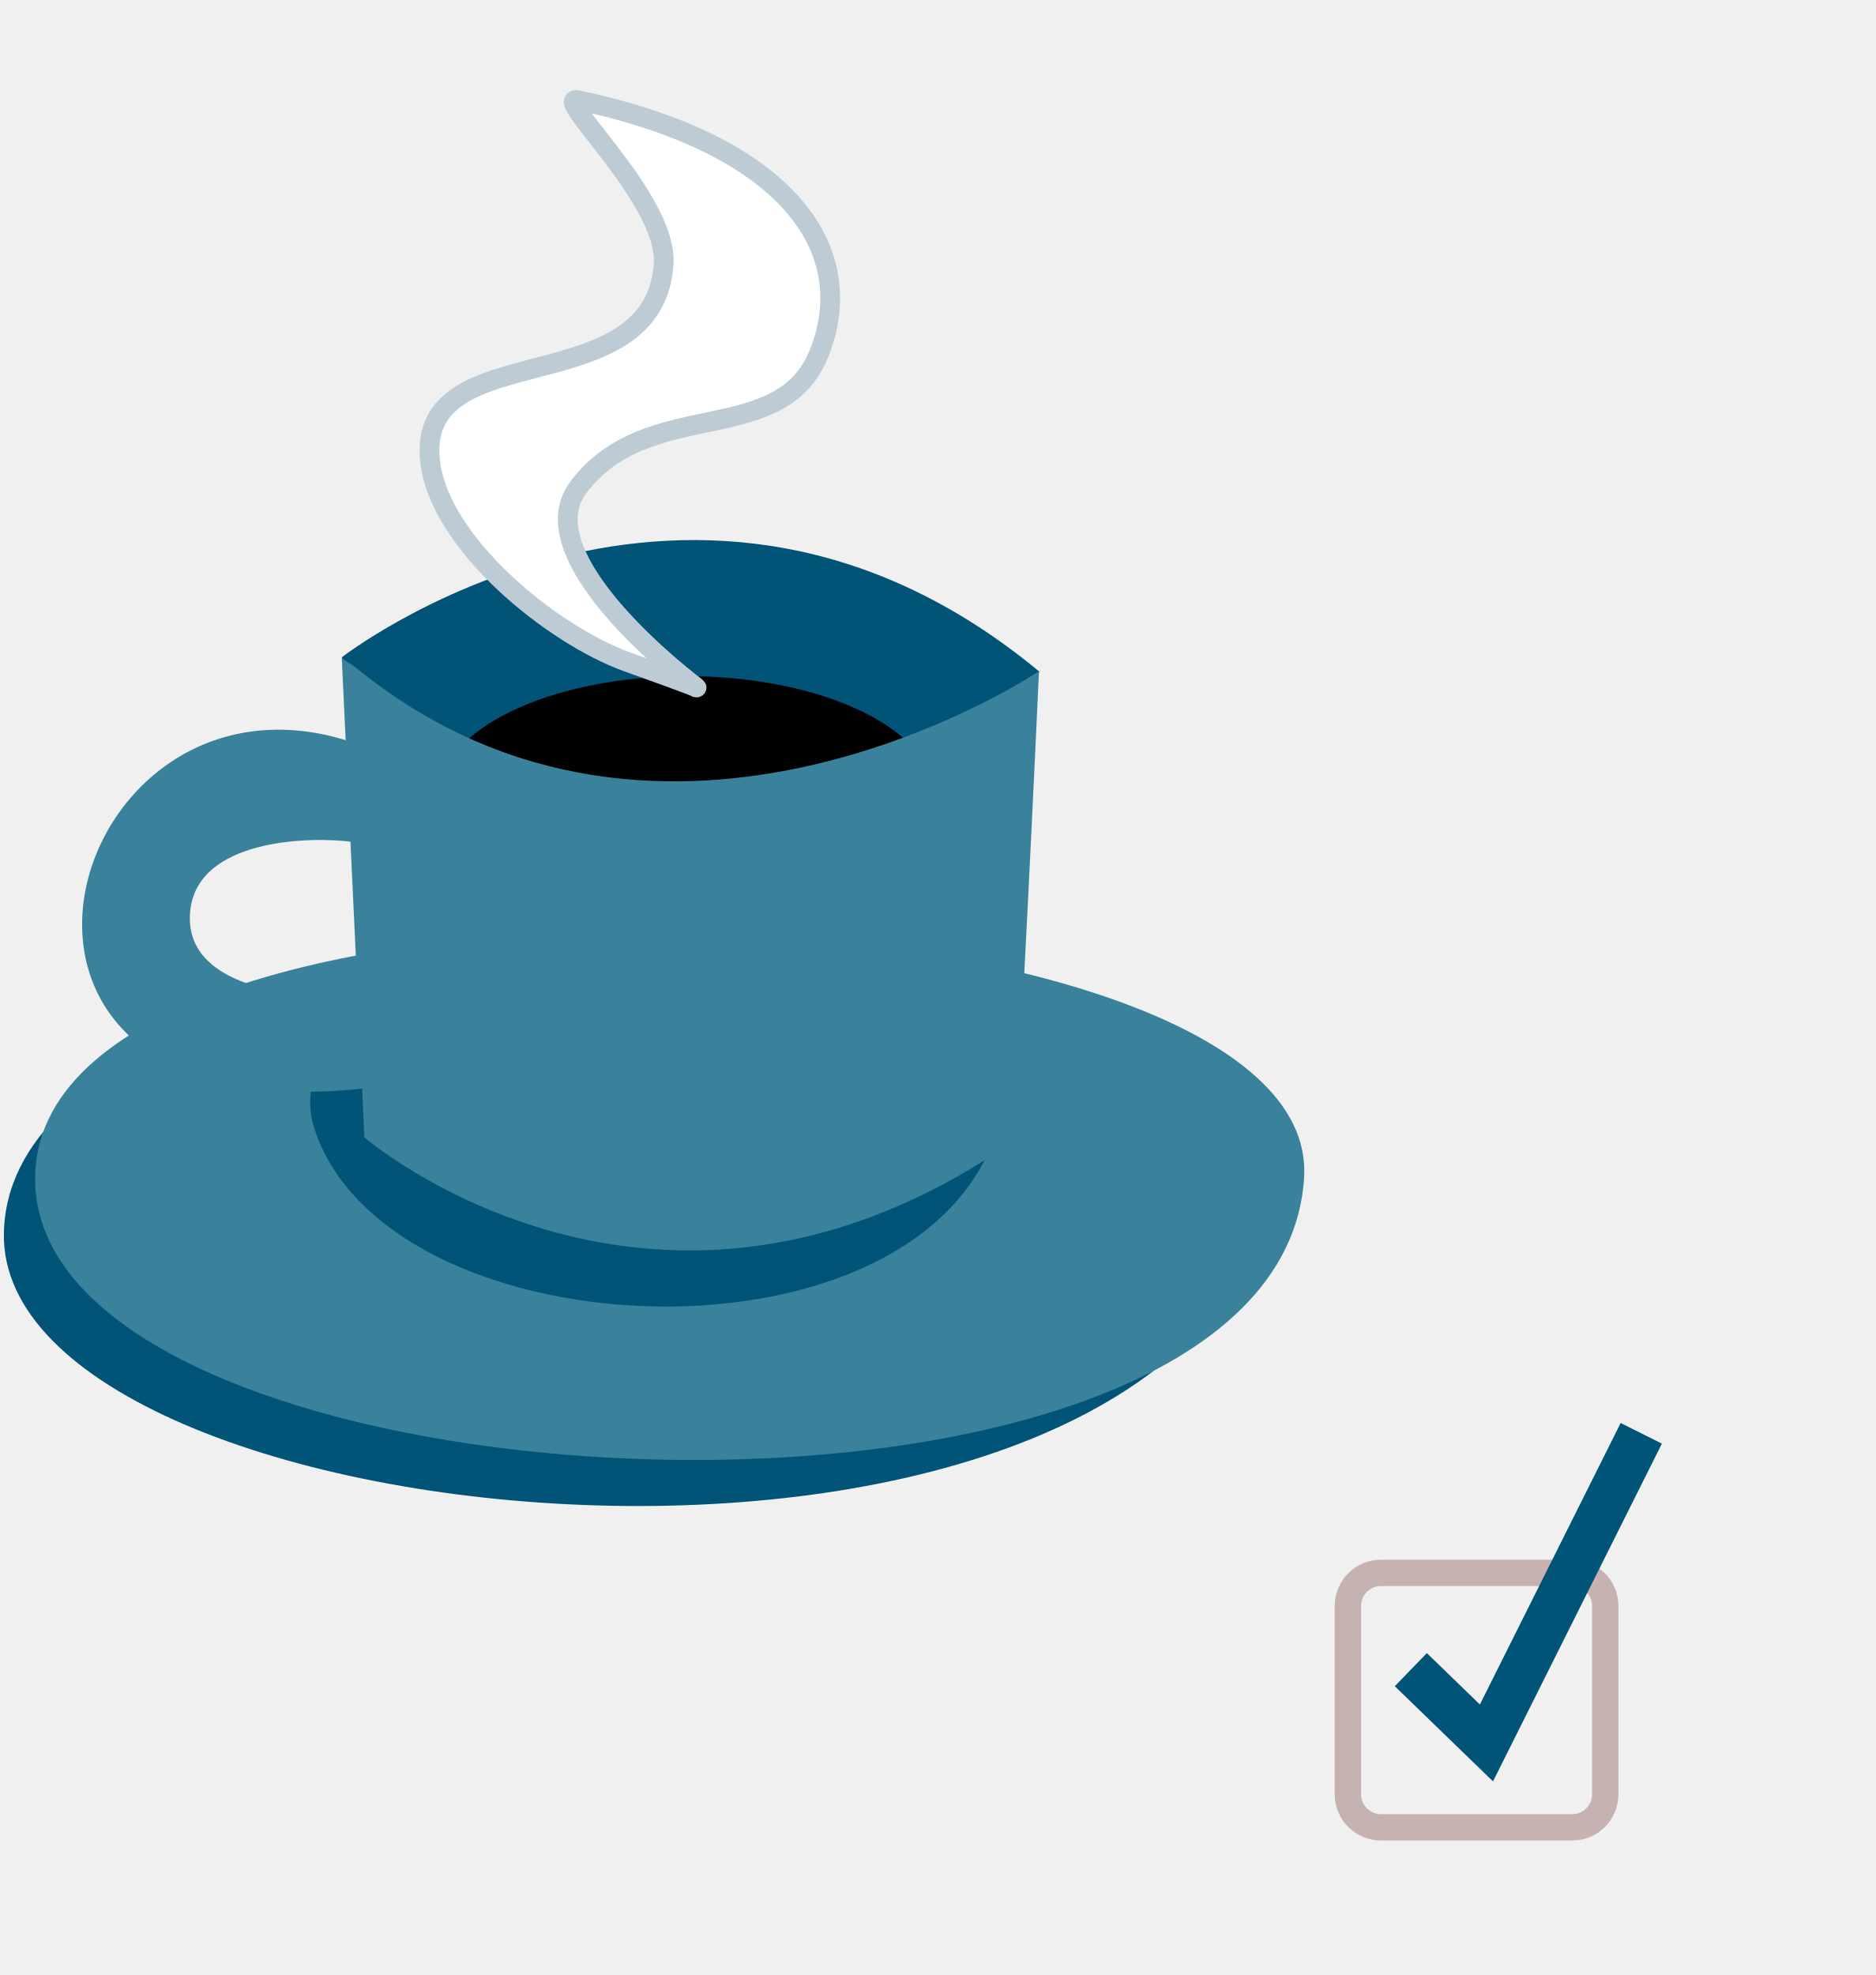
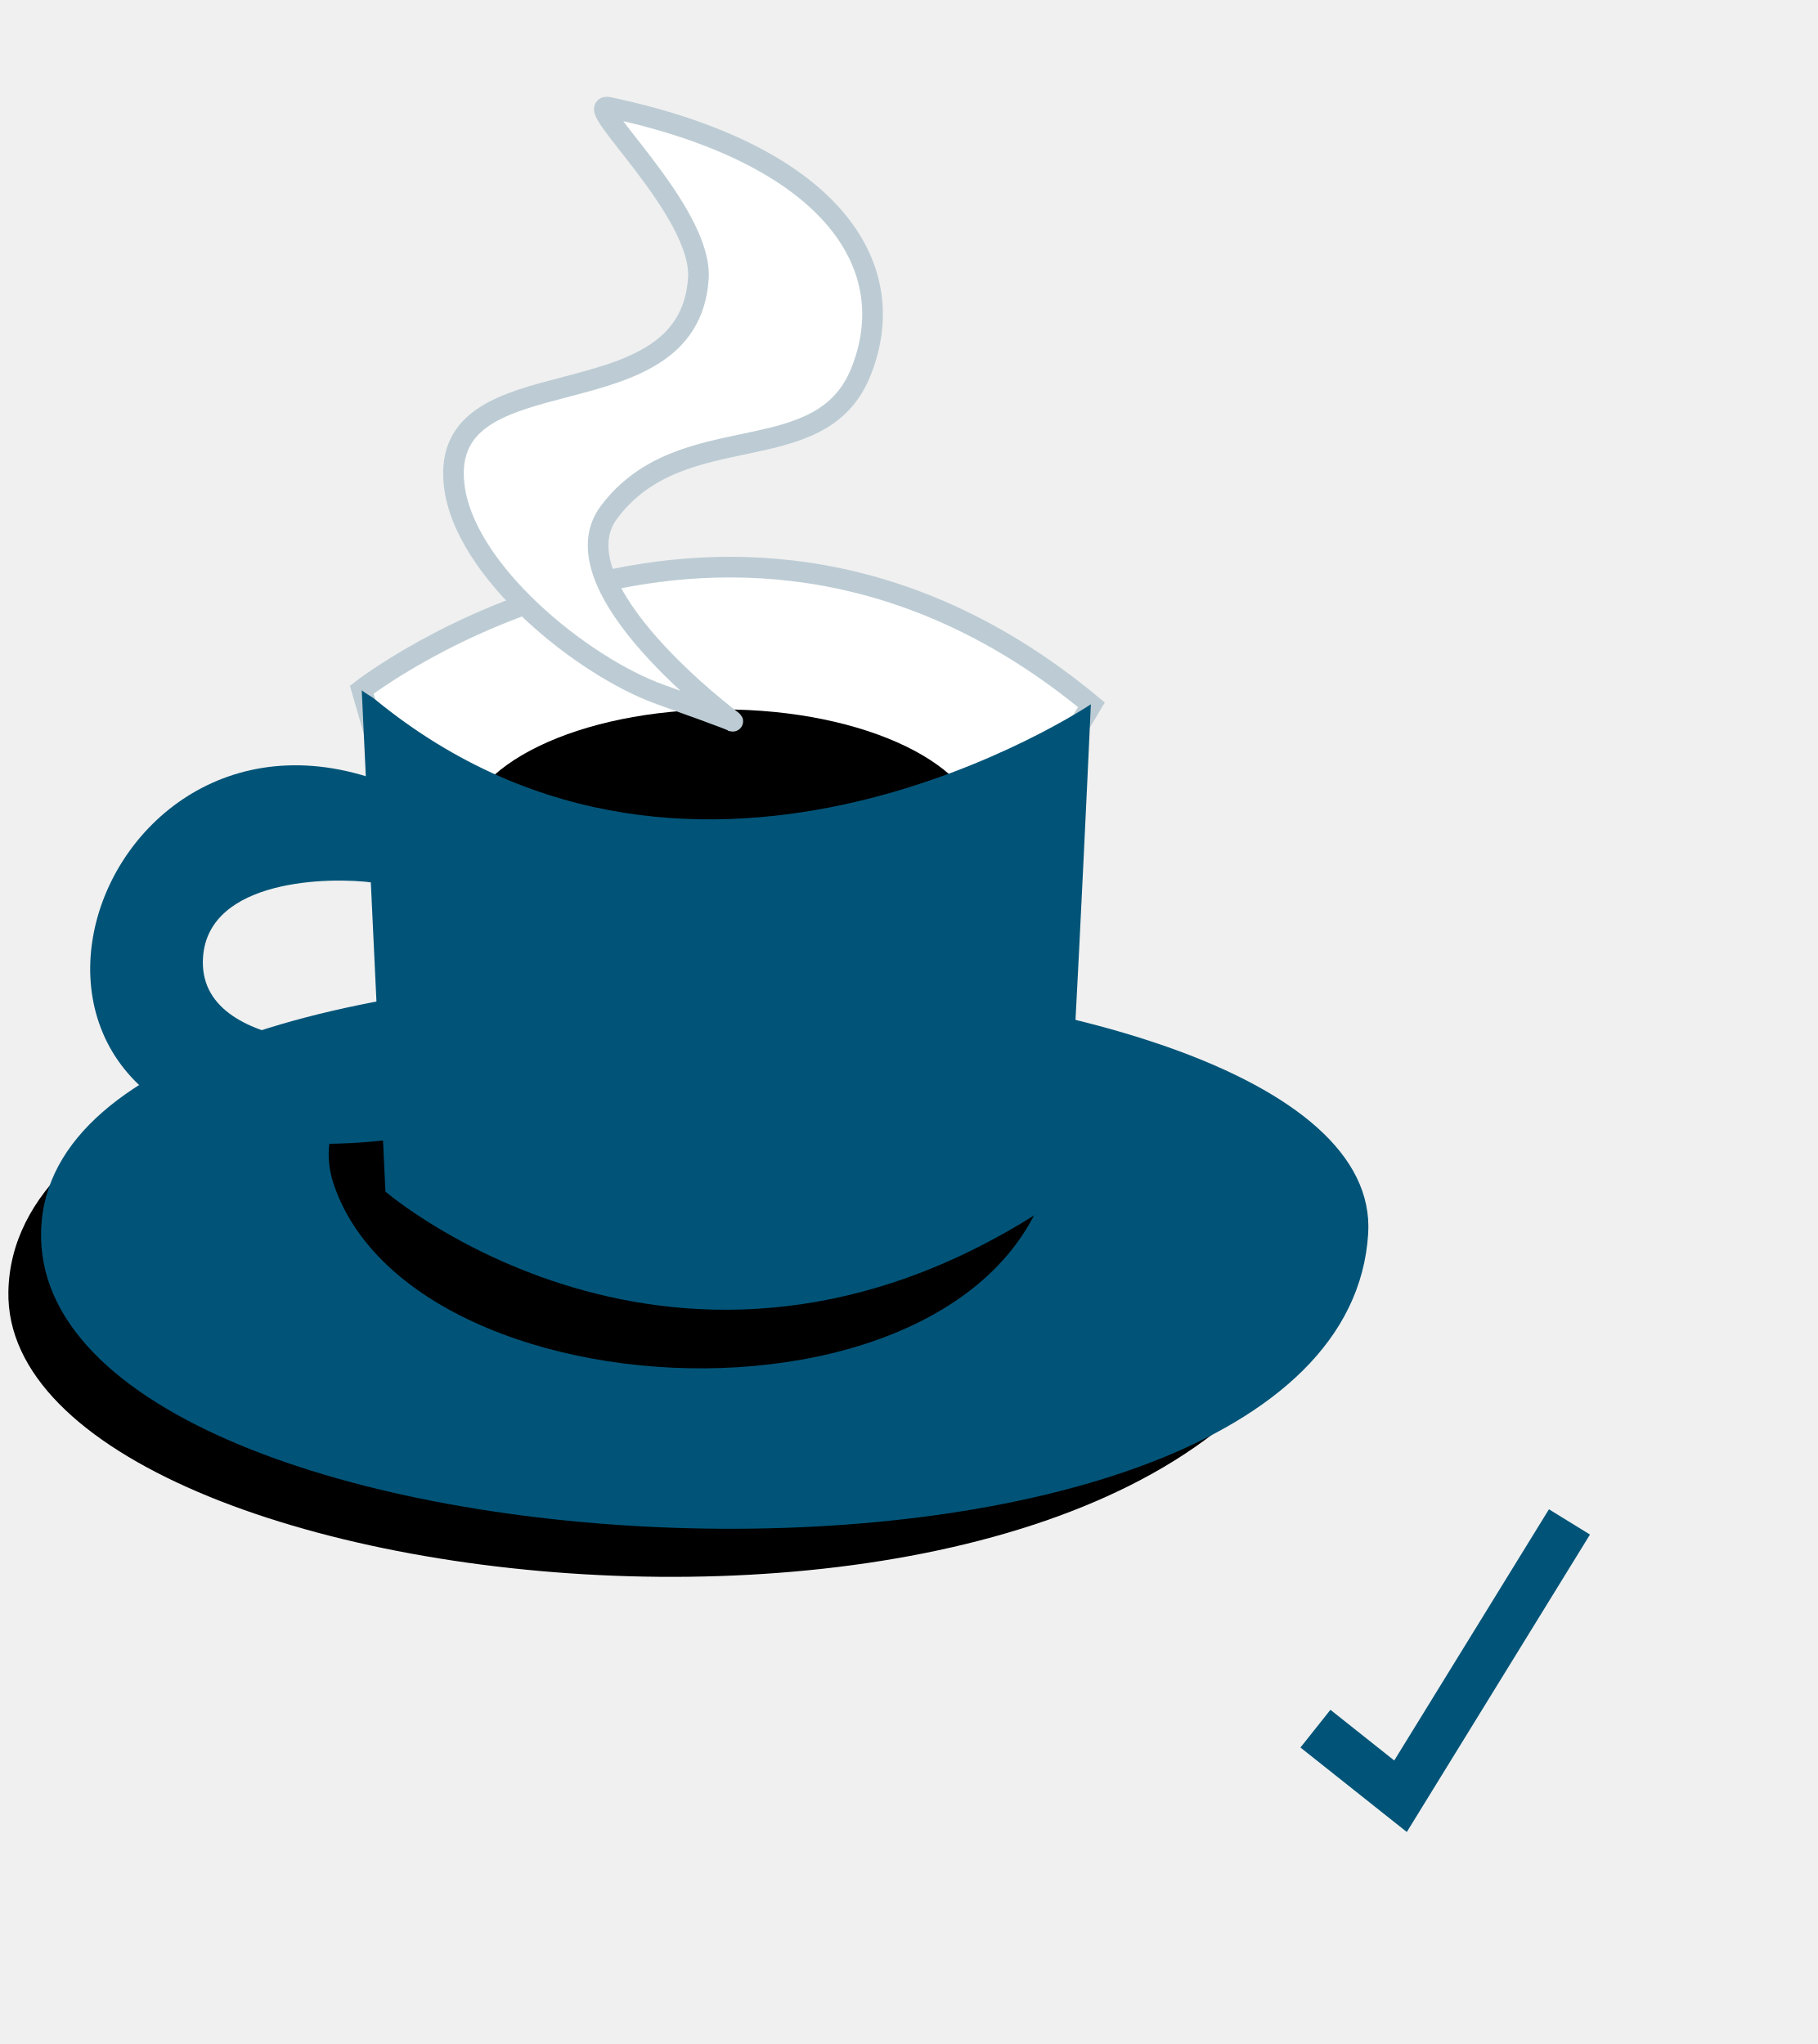
- <svg xmlns="http://www.w3.org/2000/svg" clip-rule="evenodd" fill-rule="evenodd" stroke-miterlimit="10" viewBox="0 0 285 300">
-   <path d="m243.87 272.57c0 2.75-2.25 5-5 5h-29.1c-2.75 0-5-2.25-5-5v-28.65c0-2.75 2.25-5 5-5h29.1c2.75 0 5 2.25 5 5z" fill="none" stroke="#c6b2b0" stroke-width="4" />
-   <path d="m214.33 253.62 11.49 11.13 23.52-47.03" fill="none" stroke="#015478" stroke-width="7" />
-   <g fill-rule="nonzero">
-     <path d="m.59 187.31c-.92 47.6 177.02 64.95 193.29-6.73 11.45-50.44-192.19-50.21-193.29 6.73z" fill="#015478" />
-     <path d="m5.35 178.24c-2 53.4 188.95 62.26 192.77.65 2.85-46-190.79-53.6-192.77-.65z" fill="#3a829b" />
-     <path d="m47.88 171.81c12.72 37.21 108.67 37.74 105-12.92-2.29-31.68-116.12-19.63-105 12.92z" fill="#015478" />
-     <path d="m53.82 112.85c-44.32-15.16-65.97 60.63 2.5 52.36v-13.78s-28.57 2.04-27.45-12.78c.86-11.33 18.43-11.62 24.72-10.76.86.11.23-15.04.23-15.04z" fill="#3a829b" />
-     <path d="m51.93 99.84s53.32-41.49 105.99 2.2l-18.32 30.53s-78.25 2.15-78.84-1.07c-.59-3.23-8.83-31.66-8.83-31.66z" fill="#015478" />
+ <svg xmlns="http://www.w3.org/2000/svg" width="100%" height="100%" viewBox="0 0 264 297" version="1.1" xml:space="preserve" style="fill-rule:evenodd;clip-rule:evenodd;stroke-miterlimit:10;">
+   <rect id="order" x="0.601" y="0" width="261.948" height="295.685" style="fill:none;" />
+   <clipPath id="_clip1">
+     <rect x="0.601" y="0" width="261.948" height="295.685" />
+   </clipPath>
+   <g clip-path="url(#_clip1)">
+     <g id="order1">
+       <path d="M191.088,251.18l12.36,9.82l24.54,-39.86" style="fill:none;fill-rule:nonzero;stroke:#015478;stroke-width:7px;" />
+       <path d="M1.218,187.67c-0.92,47.6 177.02,64.95 193.29,-6.73c11.44,-50.43 -192.19,-50.21 -193.29,6.73Z" style="fill-rule:nonzero;" />
+       <path d="M5.978,178.61c-2,53.4 188.95,62.26 192.77,0.65c2.84,-46 -190.79,-53.6 -192.77,-0.65Z" style="fill:#015478;fill-rule:nonzero;" />
+       <path d="M48.508,172.17c12.72,37.21 108.67,37.74 105,-12.92c-2.29,-31.67 -116.12,-19.63 -105,12.92Z" style="fill-rule:nonzero;" />
+       <path d="M54.448,113.21c-44.32,-15.16 -65.97,60.63 2.5,52.36l0,-13.78c0,-0 -28.57,2.04 -27.45,-12.78c0.86,-11.33 18.43,-11.62 24.72,-10.76c0.85,0.12 0.23,-15.04 0.23,-15.04Z" style="fill:#015478;fill-rule:nonzero;" />
+       <path d="M52.558,100.21c0,-0 53.32,-41.49 105.99,2.2l-18.32,30.53c0,-0 -78.25,2.15 -78.84,-1.07c-0.59,-3.22 -8.83,-31.66 -8.83,-31.66Z" style="fill:#fff;fill-rule:nonzero;stroke:#bdccd4;stroke-width:3px;" />
+       <ellipse cx="104.908" cy="121.32" rx="37.67" ry="18.24" />
+       <path d="M52.548,100.29l3.44,72.85c0,-0 44.44,38.24 98.57,0.59c0.68,-0.48 3.91,-71.4 3.91,-71.4c0,-0 -56.66,38.11 -104,-0.72c-0.6,-0.48 -1.34,-0.81 -1.92,-1.32Z" style="fill:#015478;fill-rule:nonzero;" />
+       <path d="M88.438,15.6c-4.25,-0.89 13.66,15.03 13.01,24.86c-1.43,21.53 -37.57,10.39 -35.49,29.89c1.34,12.6 18.71,26.53 29.96,30.56c11.26,4.03 10.52,3.89 10.52,3.89c0,-0 -26.17,-19.46 -17.96,-30.39c10.58,-14.09 30.66,-5.75 36.55,-20.3c6.38,-15.75 -4.76,-31.81 -36.59,-38.51Z" style="fill:#fff;fill-rule:nonzero;stroke:#bdccd4;stroke-width:3px;" />
+     </g>
  </g>
-   <ellipse cx="104.28" cy="120.95" rx="37.67" ry="18.24" />
-   <path d="m51.92 99.92 3.44 72.85s44.44 38.24 98.57.59c.68-.48 3.91-71.4 3.91-71.4s-56.66 38.11-104-.72c-.6-.47-1.34-.81-1.92-1.32z" fill="#3a829b" fill-rule="nonzero" />
-   <path d="m87.81 15.23c-4.25-.89 13.66 15.03 13.01 24.86-1.43 21.53-37.57 10.39-35.49 29.89 1.34 12.6 18.71 26.53 29.96 30.56 11.26 4.03 10.52 3.89 10.52 3.89s-26.17-19.46-17.96-30.39c10.58-14.09 30.66-5.75 36.55-20.3 6.38-15.75-4.76-31.81-36.59-38.51z" fill="#fff" fill-rule="nonzero" stroke="#bdccd4" stroke-width="3" />
</svg>
